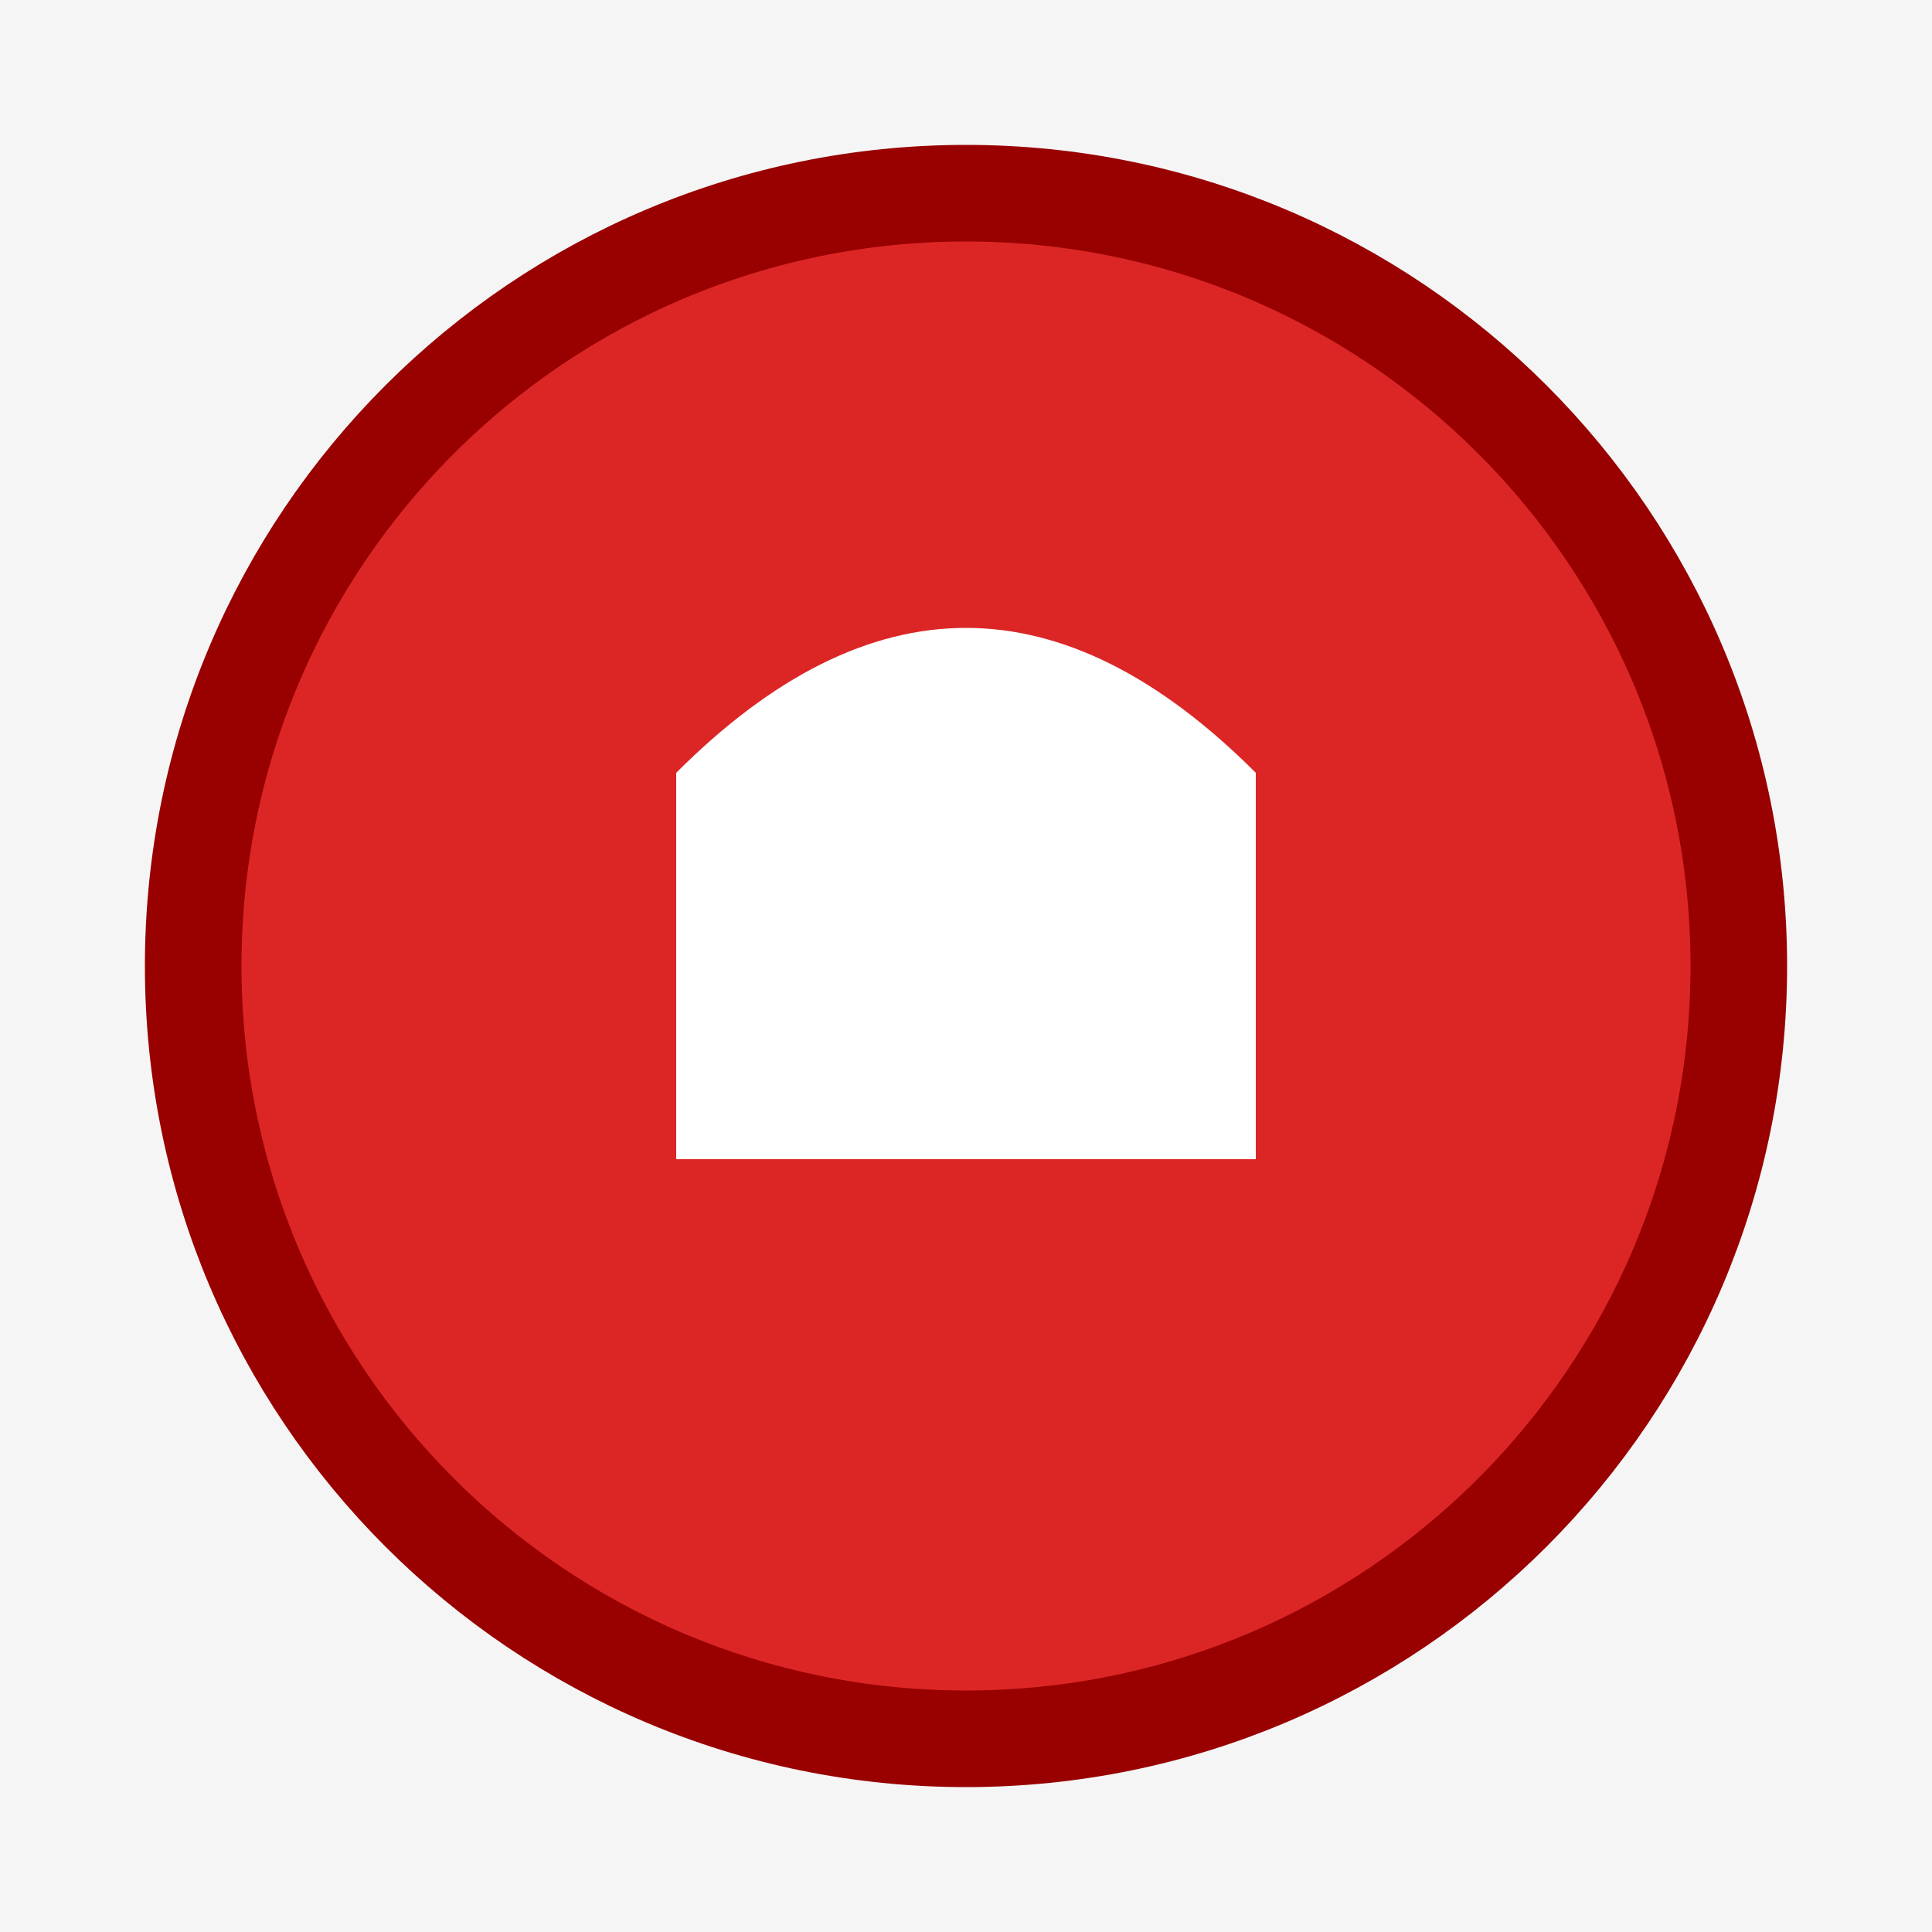
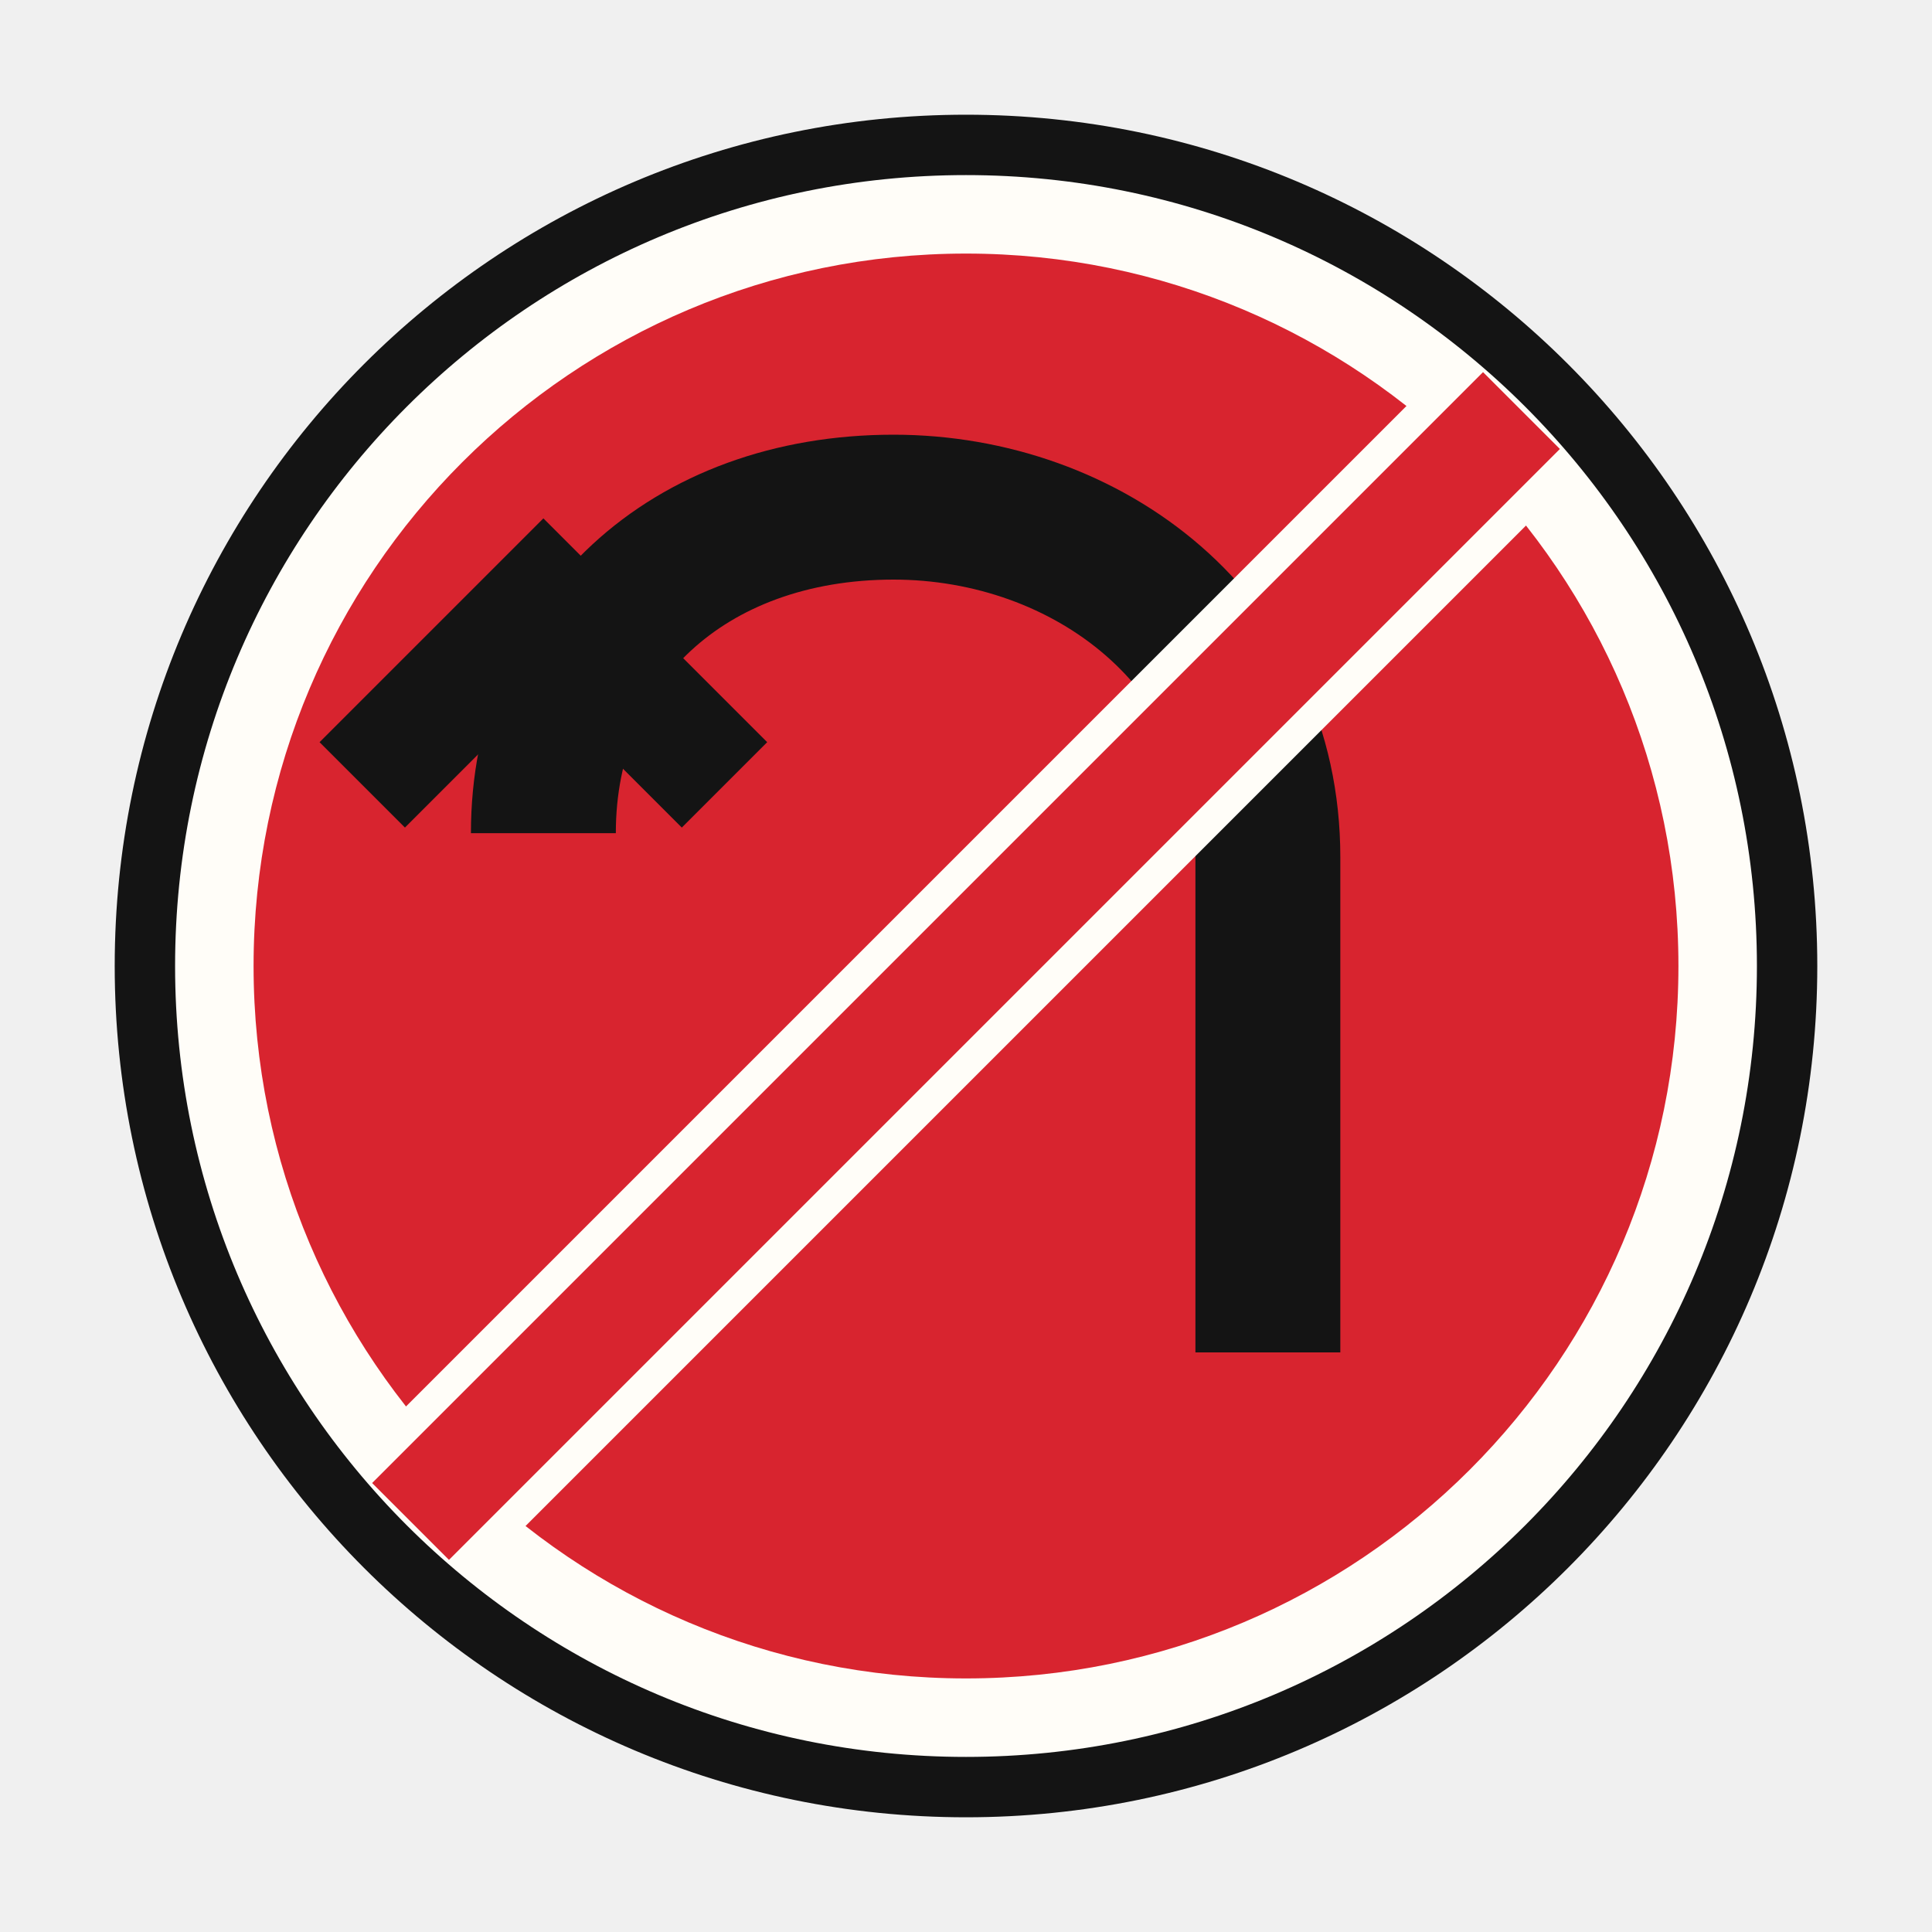
- <svg xmlns="http://www.w3.org/2000/svg" viewBox="0 0 200 200" width="100%" height="100%">
-   <rect width="200" height="200" fill="#f5f5f5" />
-   <circle cx="100" cy="100" r="80" fill="#dc2626" stroke="#990000" stroke-width="10" />
-   <path d="M70 80 Q100 50 130 80 L130 120 L70 120 Z" fill="#ffffff" />
+ <svg xmlns="http://www.w3.org/2000/svg" viewBox="0 0 160 160" role="img" aria-label="K53 nouturn road sign">
+   <circle cx="80" cy="80" r="68" fill="#fffdf8" stroke="#141414" stroke-width="5" />
+   <circle cx="80" cy="80" r="59" fill="#d8242f" />
+   <path d="M105 112V71c0-18-15-29-31-29-17 0-29 11-29 27" fill="none" stroke="#141414" stroke-width="12" />
+   <path d="m30 65 15-15 15 15" fill="none" stroke="#141414" stroke-width="10" />
+   <path d="M37 123 123 37" stroke="#fffdf8" stroke-width="14" />
+   <path d="M34 126 126 34" stroke="#d8242f" stroke-width="9" />
</svg>
